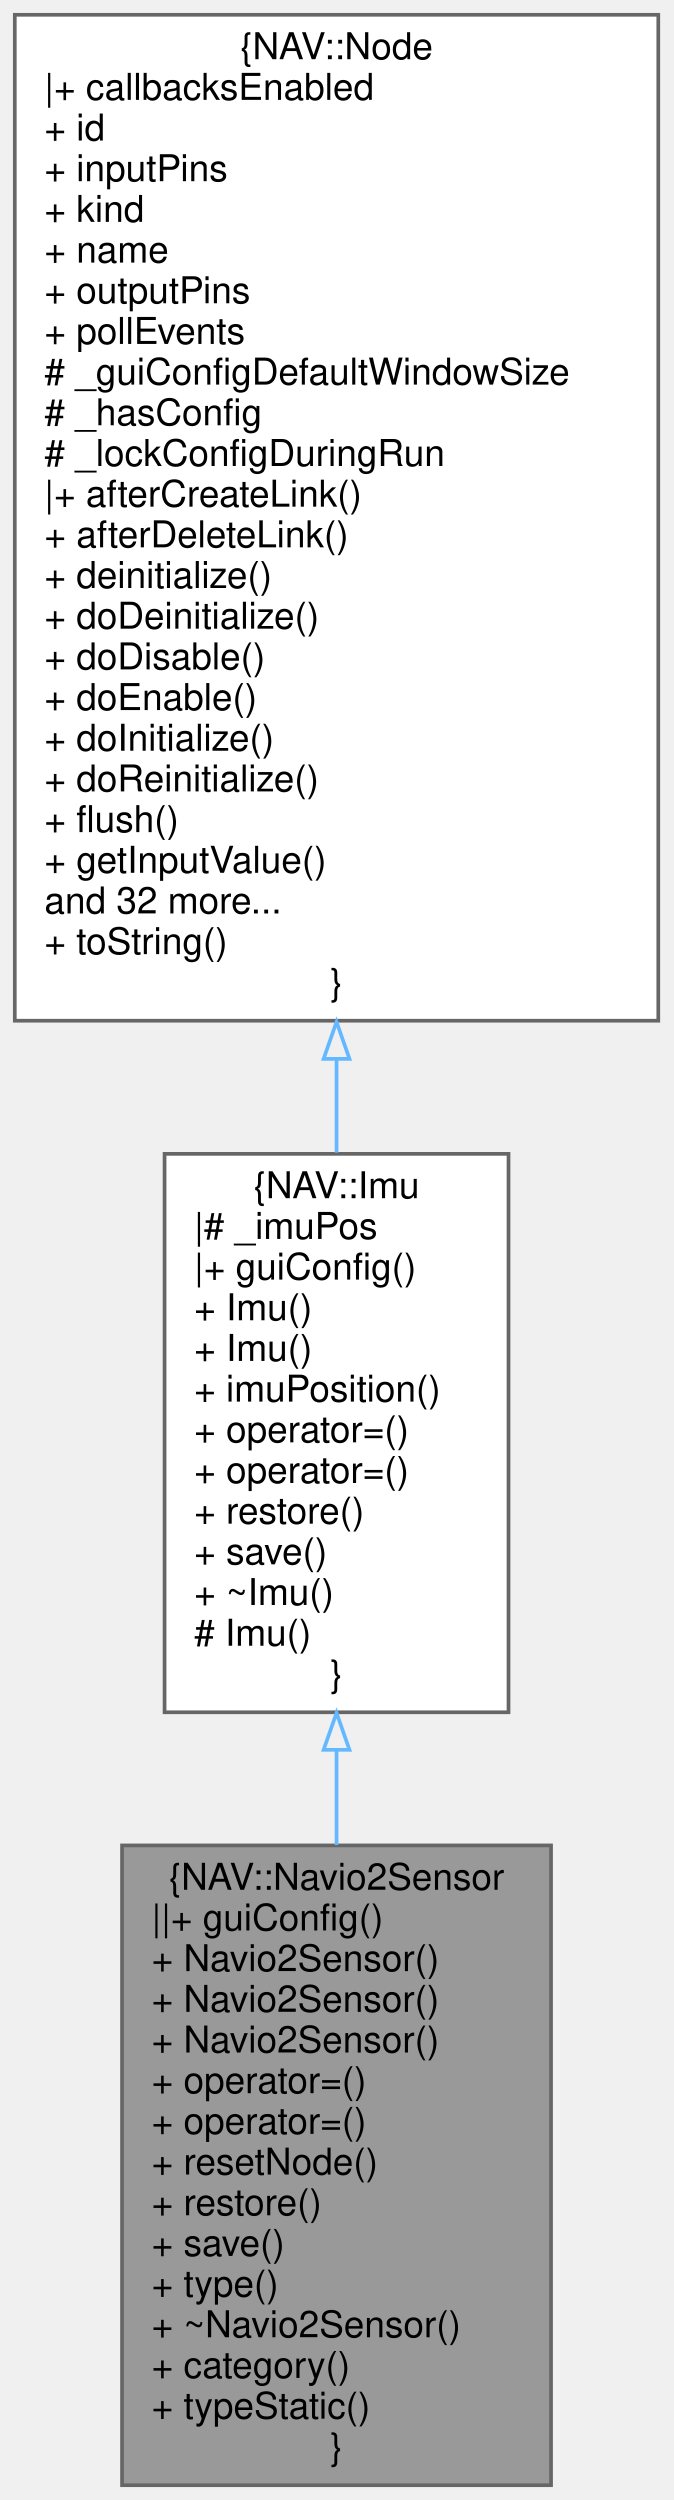
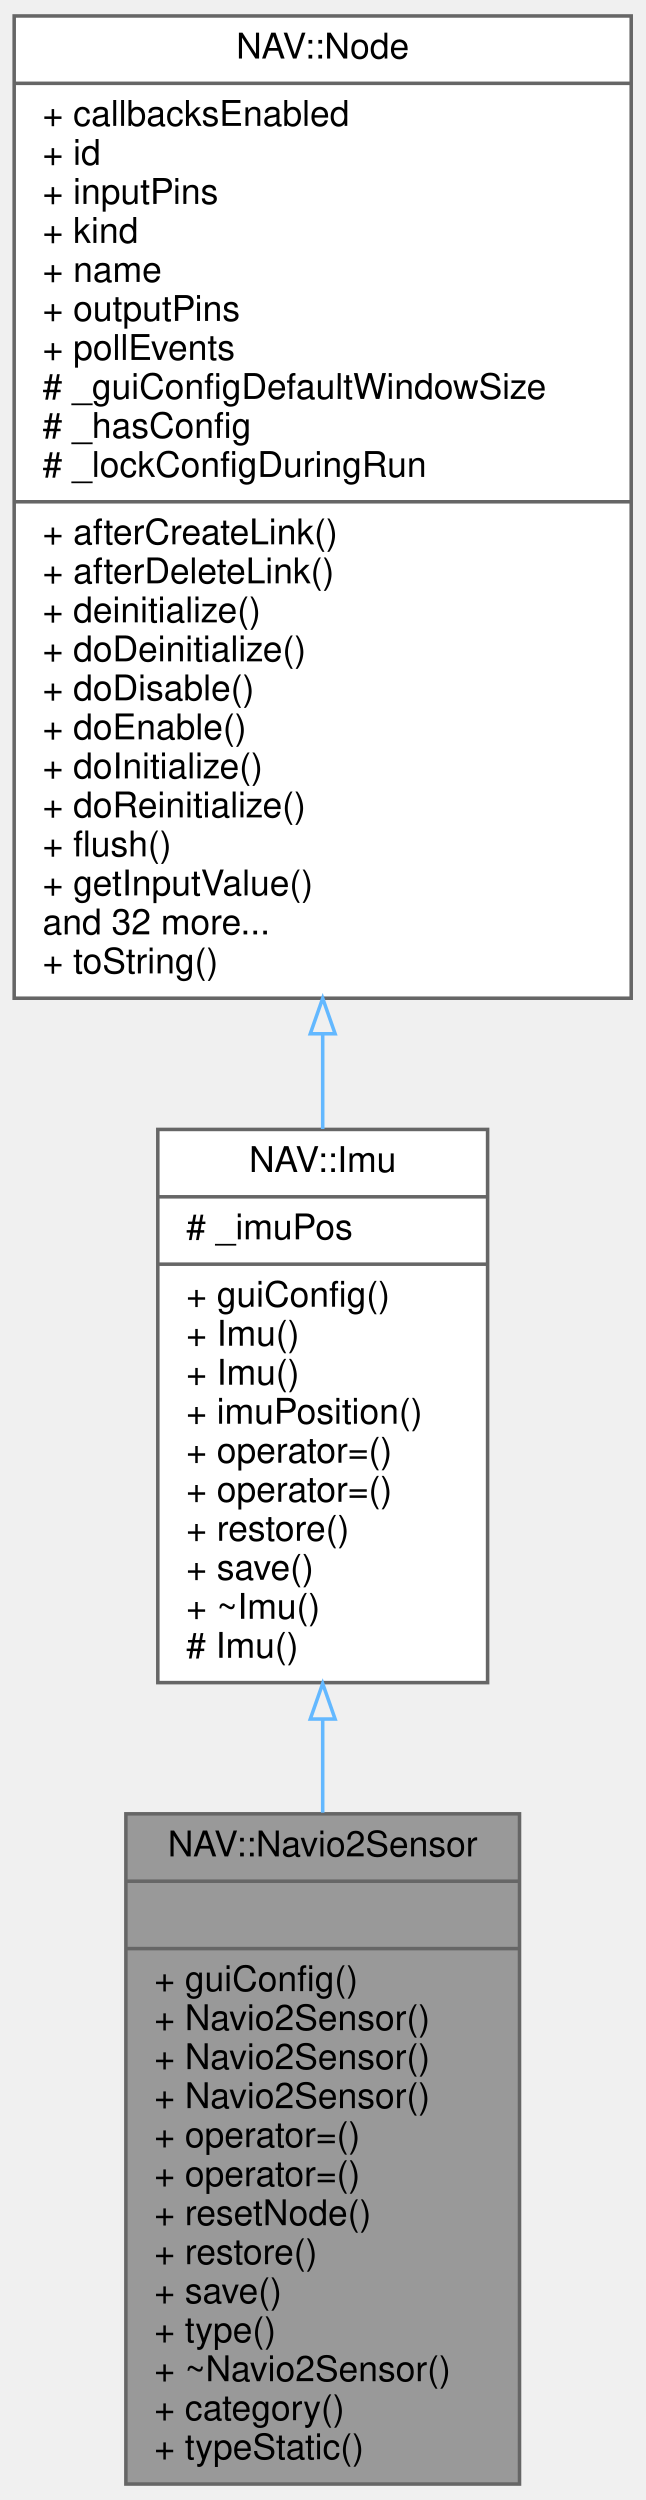
- <svg xmlns="http://www.w3.org/2000/svg" xmlns:xlink="http://www.w3.org/1999/xlink" width="182pt" height="676pt" viewBox="0.00 0.00 182.00 676.00">
-   <g id="graph0" class="graph" transform="scale(1 1) rotate(0) translate(4 672)">
+ <svg xmlns="http://www.w3.org/2000/svg" xmlns:xlink="http://www.w3.org/1999/xlink" width="182pt" height="705pt" viewBox="0.00 0.00 182.00 705.00">
+   <g id="graph0" class="graph" transform="scale(1 1) rotate(0) translate(4 701)">
    <g id="node1" class="node">
      <g id="a_node1">
        <a xlink:title="Navio2Sensor Sensor Class.">
-           <polygon fill="#999999" stroke="#666666" points="145,-173 29,-173 29,0 145,0 145,-173" />
-           <text text-anchor="middle" x="87" y="-161" font-family="Helvetica,sans-Serif" font-size="10.00">{NAV::Navio2Sensor</text>
-           <text text-anchor="start" x="37" y="-150" font-family="Helvetica,sans-Serif" font-size="10.00">||+ guiConfig()</text>
-           <text text-anchor="start" x="37" y="-139" font-family="Helvetica,sans-Serif" font-size="10.00">+ Navio2Sensor()</text>
-           <text text-anchor="start" x="37" y="-128" font-family="Helvetica,sans-Serif" font-size="10.00">+ Navio2Sensor()</text>
-           <text text-anchor="start" x="37" y="-117" font-family="Helvetica,sans-Serif" font-size="10.00">+ Navio2Sensor()</text>
-           <text text-anchor="start" x="37" y="-106" font-family="Helvetica,sans-Serif" font-size="10.00">+ operator=()</text>
-           <text text-anchor="start" x="37" y="-95" font-family="Helvetica,sans-Serif" font-size="10.00">+ operator=()</text>
-           <text text-anchor="start" x="37" y="-84" font-family="Helvetica,sans-Serif" font-size="10.00">+ resetNode()</text>
-           <text text-anchor="start" x="37" y="-73" font-family="Helvetica,sans-Serif" font-size="10.00">+ restore()</text>
-           <text text-anchor="start" x="37" y="-62" font-family="Helvetica,sans-Serif" font-size="10.00">+ save()</text>
-           <text text-anchor="start" x="37" y="-51" font-family="Helvetica,sans-Serif" font-size="10.00">+ type()</text>
-           <text text-anchor="start" x="37" y="-40" font-family="Helvetica,sans-Serif" font-size="10.00">+ ~Navio2Sensor()</text>
-           <text text-anchor="start" x="37" y="-29" font-family="Helvetica,sans-Serif" font-size="10.00">+ category()</text>
-           <text text-anchor="start" x="37" y="-18" font-family="Helvetica,sans-Serif" font-size="10.00">+ typeStatic()</text>
-           <text text-anchor="middle" x="87" y="-7" font-family="Helvetica,sans-Serif" font-size="10.00">}</text>
+           <polygon fill="#999999" stroke="#666666" points="31.5,-0.5 31.5,-189.5 142.5,-189.5 142.5,-0.5 31.5,-0.5" />
+           <text text-anchor="middle" x="87" y="-177.5" font-family="Helvetica,sans-Serif" font-size="10.00">NAV::Navio2Sensor</text>
+           <polyline fill="none" stroke="#666666" points="31.5,-170.5 142.5,-170.5 " />
+           <text text-anchor="middle" x="87" y="-158.5" font-family="Helvetica,sans-Serif" font-size="10.00"> </text>
+           <polyline fill="none" stroke="#666666" points="31.5,-151.5 142.5,-151.5 " />
+           <text text-anchor="start" x="39.5" y="-139.5" font-family="Helvetica,sans-Serif" font-size="10.00">+ guiConfig()</text>
+           <text text-anchor="start" x="39.5" y="-128.5" font-family="Helvetica,sans-Serif" font-size="10.00">+ Navio2Sensor()</text>
+           <text text-anchor="start" x="39.5" y="-117.5" font-family="Helvetica,sans-Serif" font-size="10.00">+ Navio2Sensor()</text>
+           <text text-anchor="start" x="39.5" y="-106.5" font-family="Helvetica,sans-Serif" font-size="10.00">+ Navio2Sensor()</text>
+           <text text-anchor="start" x="39.5" y="-95.5" font-family="Helvetica,sans-Serif" font-size="10.00">+ operator=()</text>
+           <text text-anchor="start" x="39.5" y="-84.5" font-family="Helvetica,sans-Serif" font-size="10.00">+ operator=()</text>
+           <text text-anchor="start" x="39.5" y="-73.5" font-family="Helvetica,sans-Serif" font-size="10.00">+ resetNode()</text>
+           <text text-anchor="start" x="39.5" y="-62.5" font-family="Helvetica,sans-Serif" font-size="10.00">+ restore()</text>
+           <text text-anchor="start" x="39.5" y="-51.5" font-family="Helvetica,sans-Serif" font-size="10.00">+ save()</text>
+           <text text-anchor="start" x="39.5" y="-40.5" font-family="Helvetica,sans-Serif" font-size="10.00">+ type()</text>
+           <text text-anchor="start" x="39.5" y="-29.5" font-family="Helvetica,sans-Serif" font-size="10.00">+ ~Navio2Sensor()</text>
+           <text text-anchor="start" x="39.5" y="-18.5" font-family="Helvetica,sans-Serif" font-size="10.00">+ category()</text>
+           <text text-anchor="start" x="39.5" y="-7.5" font-family="Helvetica,sans-Serif" font-size="10.00">+ typeStatic()</text>
        </a>
      </g>
    </g>
    <g id="node2" class="node">
      <g id="a_node2">
        <a xlink:href="classNAV_1_1Imu.html" target="_top" xlink:title="Abstract IMU Class.">
-           <polygon fill="white" stroke="#666666" points="133.5,-360 40.5,-360 40.5,-209 133.5,-209 133.5,-360" />
-           <text text-anchor="middle" x="87" y="-348" font-family="Helvetica,sans-Serif" font-size="10.00">{NAV::Imu</text>
-           <text text-anchor="start" x="48.5" y="-337" font-family="Helvetica,sans-Serif" font-size="10.00">|# _imuPos</text>
-           <text text-anchor="start" x="48.5" y="-326" font-family="Helvetica,sans-Serif" font-size="10.00">|+ guiConfig()</text>
-           <text text-anchor="start" x="48.5" y="-315" font-family="Helvetica,sans-Serif" font-size="10.00">+ Imu()</text>
-           <text text-anchor="start" x="48.5" y="-304" font-family="Helvetica,sans-Serif" font-size="10.00">+ Imu()</text>
-           <text text-anchor="start" x="48.5" y="-293" font-family="Helvetica,sans-Serif" font-size="10.00">+ imuPosition()</text>
-           <text text-anchor="start" x="48.5" y="-282" font-family="Helvetica,sans-Serif" font-size="10.00">+ operator=()</text>
-           <text text-anchor="start" x="48.5" y="-271" font-family="Helvetica,sans-Serif" font-size="10.00">+ operator=()</text>
-           <text text-anchor="start" x="48.5" y="-260" font-family="Helvetica,sans-Serif" font-size="10.00">+ restore()</text>
-           <text text-anchor="start" x="48.5" y="-249" font-family="Helvetica,sans-Serif" font-size="10.00">+ save()</text>
-           <text text-anchor="start" x="48.5" y="-238" font-family="Helvetica,sans-Serif" font-size="10.00">+ ~Imu()</text>
-           <text text-anchor="start" x="48.5" y="-227" font-family="Helvetica,sans-Serif" font-size="10.00"># Imu()</text>
-           <text text-anchor="middle" x="87" y="-216" font-family="Helvetica,sans-Serif" font-size="10.00">}</text>
+           <polygon fill="white" stroke="#666666" points="40.5,-226.5 40.5,-382.5 133.5,-382.5 133.5,-226.5 40.5,-226.5" />
+           <text text-anchor="middle" x="87" y="-370.5" font-family="Helvetica,sans-Serif" font-size="10.00">NAV::Imu</text>
+           <polyline fill="none" stroke="#666666" points="40.5,-363.5 133.5,-363.5 " />
+           <text text-anchor="start" x="48.5" y="-351.5" font-family="Helvetica,sans-Serif" font-size="10.00"># _imuPos</text>
+           <polyline fill="none" stroke="#666666" points="40.5,-344.5 133.5,-344.5 " />
+           <text text-anchor="start" x="48.5" y="-332.5" font-family="Helvetica,sans-Serif" font-size="10.00">+ guiConfig()</text>
+           <text text-anchor="start" x="48.5" y="-321.5" font-family="Helvetica,sans-Serif" font-size="10.00">+ Imu()</text>
+           <text text-anchor="start" x="48.5" y="-310.5" font-family="Helvetica,sans-Serif" font-size="10.00">+ Imu()</text>
+           <text text-anchor="start" x="48.5" y="-299.5" font-family="Helvetica,sans-Serif" font-size="10.00">+ imuPosition()</text>
+           <text text-anchor="start" x="48.5" y="-288.5" font-family="Helvetica,sans-Serif" font-size="10.00">+ operator=()</text>
+           <text text-anchor="start" x="48.5" y="-277.5" font-family="Helvetica,sans-Serif" font-size="10.00">+ operator=()</text>
+           <text text-anchor="start" x="48.5" y="-266.5" font-family="Helvetica,sans-Serif" font-size="10.00">+ restore()</text>
+           <text text-anchor="start" x="48.5" y="-255.5" font-family="Helvetica,sans-Serif" font-size="10.00">+ save()</text>
+           <text text-anchor="start" x="48.5" y="-244.5" font-family="Helvetica,sans-Serif" font-size="10.00">+ ~Imu()</text>
+           <text text-anchor="start" x="48.5" y="-233.5" font-family="Helvetica,sans-Serif" font-size="10.00"># Imu()</text>
        </a>
      </g>
    </g>
    <g id="edge1" class="edge">
-       <path fill="none" stroke="#63b8ff" d="M87,-198.61C87,-190.15 87,-181.56 87,-173.1" />
-       <polygon fill="none" stroke="#63b8ff" points="83.5,-198.84 87,-208.84 90.5,-198.84 83.5,-198.84" />
+       <path fill="none" stroke="#63b8ff" d="M87,-216.12C87,-207.43 87,-198.58 87,-189.82" />
+       <polygon fill="none" stroke="#63b8ff" points="83.5,-216.23 87,-226.23 90.5,-216.23 83.5,-216.23" />
    </g>
    <g id="node3" class="node">
      <g id="a_node3">
        <a xlink:href="classNAV_1_1Node.html" target="_top" xlink:title="Abstract parent class for all nodes.">
-           <polygon fill="white" stroke="#666666" points="174,-668 0,-668 0,-396 174,-396 174,-668" />
-           <text text-anchor="middle" x="87" y="-656" font-family="Helvetica,sans-Serif" font-size="10.00">{NAV::Node</text>
-           <text text-anchor="start" x="8" y="-645" font-family="Helvetica,sans-Serif" font-size="10.00">|+ callbacksEnabled</text>
-           <text text-anchor="start" x="8" y="-634" font-family="Helvetica,sans-Serif" font-size="10.00">+ id</text>
-           <text text-anchor="start" x="8" y="-623" font-family="Helvetica,sans-Serif" font-size="10.00">+ inputPins</text>
-           <text text-anchor="start" x="8" y="-612" font-family="Helvetica,sans-Serif" font-size="10.00">+ kind</text>
-           <text text-anchor="start" x="8" y="-601" font-family="Helvetica,sans-Serif" font-size="10.00">+ name</text>
-           <text text-anchor="start" x="8" y="-590" font-family="Helvetica,sans-Serif" font-size="10.00">+ outputPins</text>
-           <text text-anchor="start" x="8" y="-579" font-family="Helvetica,sans-Serif" font-size="10.00">+ pollEvents</text>
-           <text text-anchor="start" x="8" y="-568" font-family="Helvetica,sans-Serif" font-size="10.00"># _guiConfigDefaultWindowSize</text>
-           <text text-anchor="start" x="8" y="-557" font-family="Helvetica,sans-Serif" font-size="10.00"># _hasConfig</text>
-           <text text-anchor="start" x="8" y="-546" font-family="Helvetica,sans-Serif" font-size="10.00"># _lockConfigDuringRun</text>
-           <text text-anchor="start" x="8" y="-535" font-family="Helvetica,sans-Serif" font-size="10.00">|+ afterCreateLink()</text>
-           <text text-anchor="start" x="8" y="-524" font-family="Helvetica,sans-Serif" font-size="10.00">+ afterDeleteLink()</text>
-           <text text-anchor="start" x="8" y="-513" font-family="Helvetica,sans-Serif" font-size="10.00">+ deinitialize()</text>
-           <text text-anchor="start" x="8" y="-502" font-family="Helvetica,sans-Serif" font-size="10.00">+ doDeinitialize()</text>
-           <text text-anchor="start" x="8" y="-491" font-family="Helvetica,sans-Serif" font-size="10.00">+ doDisable()</text>
-           <text text-anchor="start" x="8" y="-480" font-family="Helvetica,sans-Serif" font-size="10.00">+ doEnable()</text>
-           <text text-anchor="start" x="8" y="-469" font-family="Helvetica,sans-Serif" font-size="10.00">+ doInitialize()</text>
-           <text text-anchor="start" x="8" y="-458" font-family="Helvetica,sans-Serif" font-size="10.00">+ doReinitialize()</text>
-           <text text-anchor="start" x="8" y="-447" font-family="Helvetica,sans-Serif" font-size="10.00">+ flush()</text>
-           <text text-anchor="start" x="8" y="-436" font-family="Helvetica,sans-Serif" font-size="10.00">+ getInputValue()</text>
-           <text text-anchor="start" x="8" y="-425" font-family="Helvetica,sans-Serif" font-size="10.00">and 32 more...</text>
-           <text text-anchor="start" x="8" y="-414" font-family="Helvetica,sans-Serif" font-size="10.00">+ toString()</text>
-           <text text-anchor="middle" x="87" y="-403" font-family="Helvetica,sans-Serif" font-size="10.00">}</text>
+           <polygon fill="white" stroke="#666666" points="0,-419.5 0,-696.5 174,-696.5 174,-419.5 0,-419.5" />
+           <text text-anchor="middle" x="87" y="-684.5" font-family="Helvetica,sans-Serif" font-size="10.00">NAV::Node</text>
+           <polyline fill="none" stroke="#666666" points="0,-677.5 174,-677.5 " />
+           <text text-anchor="start" x="8" y="-665.5" font-family="Helvetica,sans-Serif" font-size="10.00">+ callbacksEnabled</text>
+           <text text-anchor="start" x="8" y="-654.5" font-family="Helvetica,sans-Serif" font-size="10.00">+ id</text>
+           <text text-anchor="start" x="8" y="-643.5" font-family="Helvetica,sans-Serif" font-size="10.00">+ inputPins</text>
+           <text text-anchor="start" x="8" y="-632.5" font-family="Helvetica,sans-Serif" font-size="10.00">+ kind</text>
+           <text text-anchor="start" x="8" y="-621.5" font-family="Helvetica,sans-Serif" font-size="10.00">+ name</text>
+           <text text-anchor="start" x="8" y="-610.5" font-family="Helvetica,sans-Serif" font-size="10.00">+ outputPins</text>
+           <text text-anchor="start" x="8" y="-599.5" font-family="Helvetica,sans-Serif" font-size="10.00">+ pollEvents</text>
+           <text text-anchor="start" x="8" y="-588.5" font-family="Helvetica,sans-Serif" font-size="10.00"># _guiConfigDefaultWindowSize</text>
+           <text text-anchor="start" x="8" y="-577.5" font-family="Helvetica,sans-Serif" font-size="10.00"># _hasConfig</text>
+           <text text-anchor="start" x="8" y="-566.5" font-family="Helvetica,sans-Serif" font-size="10.00"># _lockConfigDuringRun</text>
+           <polyline fill="none" stroke="#666666" points="0,-559.5 174,-559.5 " />
+           <text text-anchor="start" x="8" y="-547.5" font-family="Helvetica,sans-Serif" font-size="10.00">+ afterCreateLink()</text>
+           <text text-anchor="start" x="8" y="-536.5" font-family="Helvetica,sans-Serif" font-size="10.00">+ afterDeleteLink()</text>
+           <text text-anchor="start" x="8" y="-525.5" font-family="Helvetica,sans-Serif" font-size="10.00">+ deinitialize()</text>
+           <text text-anchor="start" x="8" y="-514.5" font-family="Helvetica,sans-Serif" font-size="10.00">+ doDeinitialize()</text>
+           <text text-anchor="start" x="8" y="-503.5" font-family="Helvetica,sans-Serif" font-size="10.00">+ doDisable()</text>
+           <text text-anchor="start" x="8" y="-492.5" font-family="Helvetica,sans-Serif" font-size="10.00">+ doEnable()</text>
+           <text text-anchor="start" x="8" y="-481.5" font-family="Helvetica,sans-Serif" font-size="10.00">+ doInitialize()</text>
+           <text text-anchor="start" x="8" y="-470.5" font-family="Helvetica,sans-Serif" font-size="10.00">+ doReinitialize()</text>
+           <text text-anchor="start" x="8" y="-459.5" font-family="Helvetica,sans-Serif" font-size="10.00">+ flush()</text>
+           <text text-anchor="start" x="8" y="-448.5" font-family="Helvetica,sans-Serif" font-size="10.00">+ getInputValue()</text>
+           <text text-anchor="start" x="8" y="-437.5" font-family="Helvetica,sans-Serif" font-size="10.00">and 32 more...</text>
+           <text text-anchor="start" x="8" y="-426.5" font-family="Helvetica,sans-Serif" font-size="10.00">+ toString()</text>
        </a>
      </g>
    </g>
    <g id="edge2" class="edge">
-       <path fill="none" stroke="#63b8ff" d="M87,-385.51C87,-376.9 87,-368.44 87,-360.31" />
-       <polygon fill="none" stroke="#63b8ff" points="83.5,-385.68 87,-395.68 90.5,-385.68 83.5,-385.68" />
+       <path fill="none" stroke="#63b8ff" d="M87,-409.47C87,-400.29 87,-391.28 87,-382.62" />
+       <polygon fill="none" stroke="#63b8ff" points="83.5,-409.48 87,-419.48 90.5,-409.48 83.5,-409.48" />
    </g>
  </g>
</svg>
